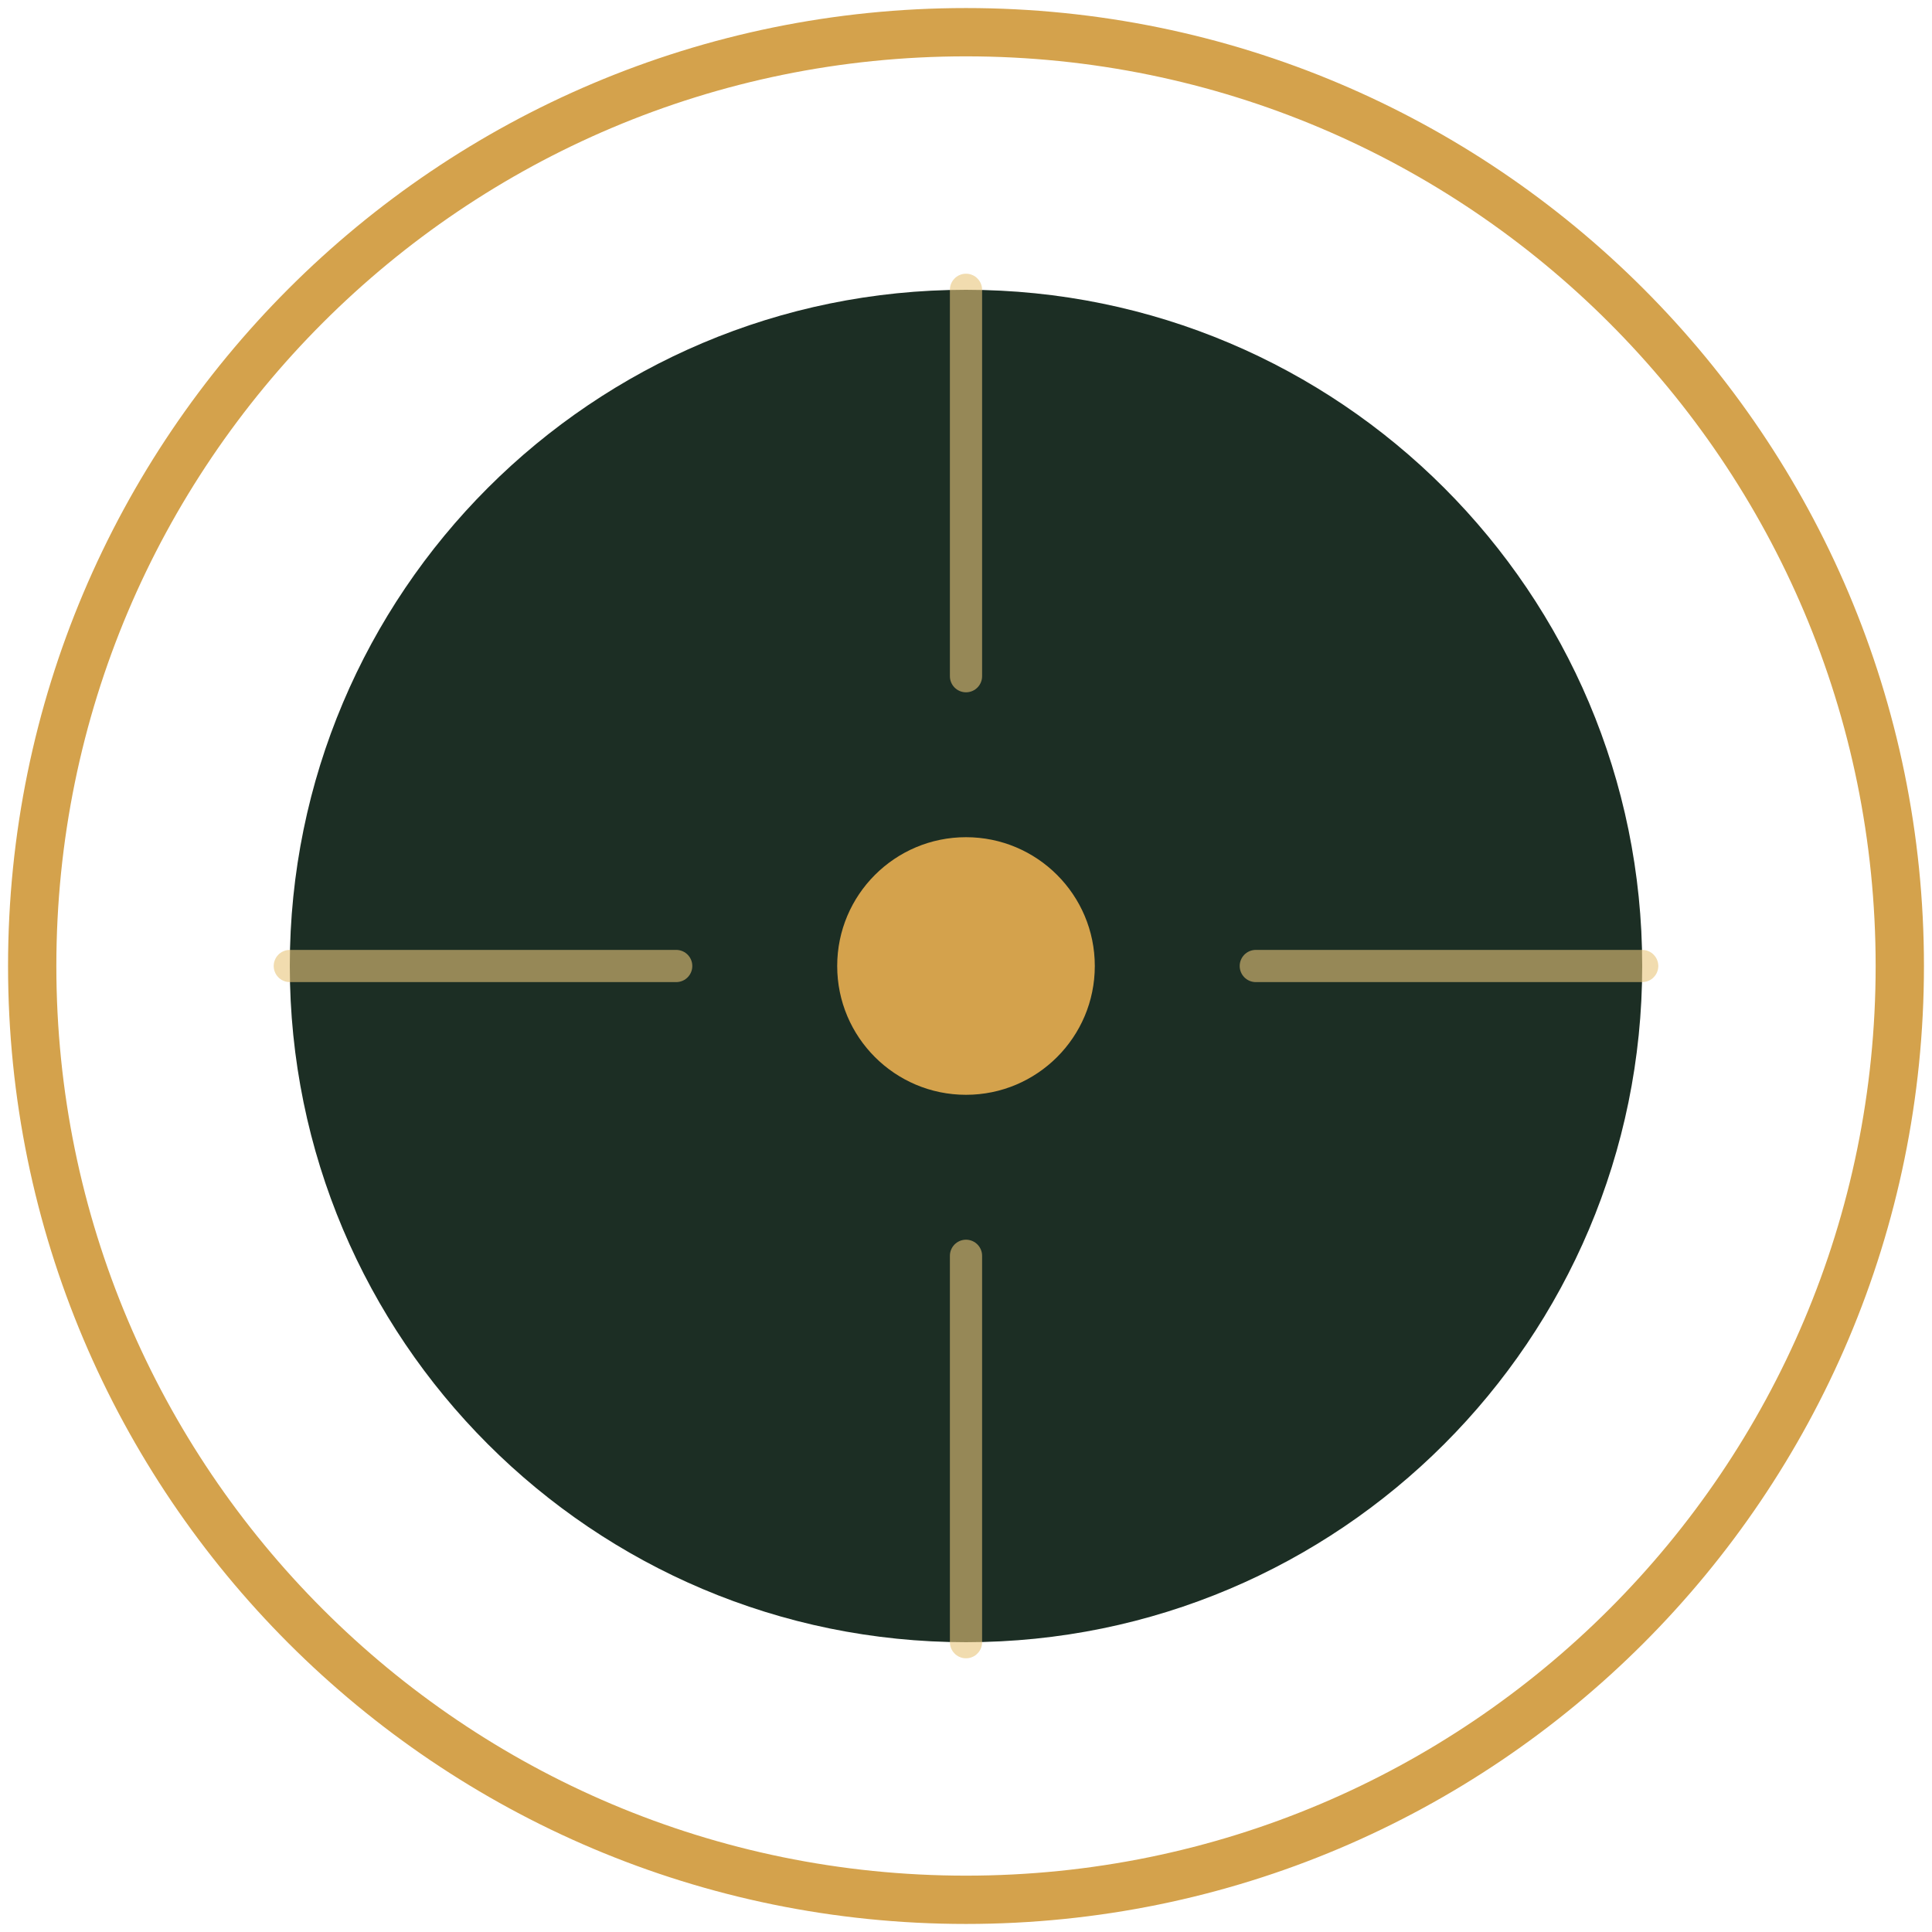
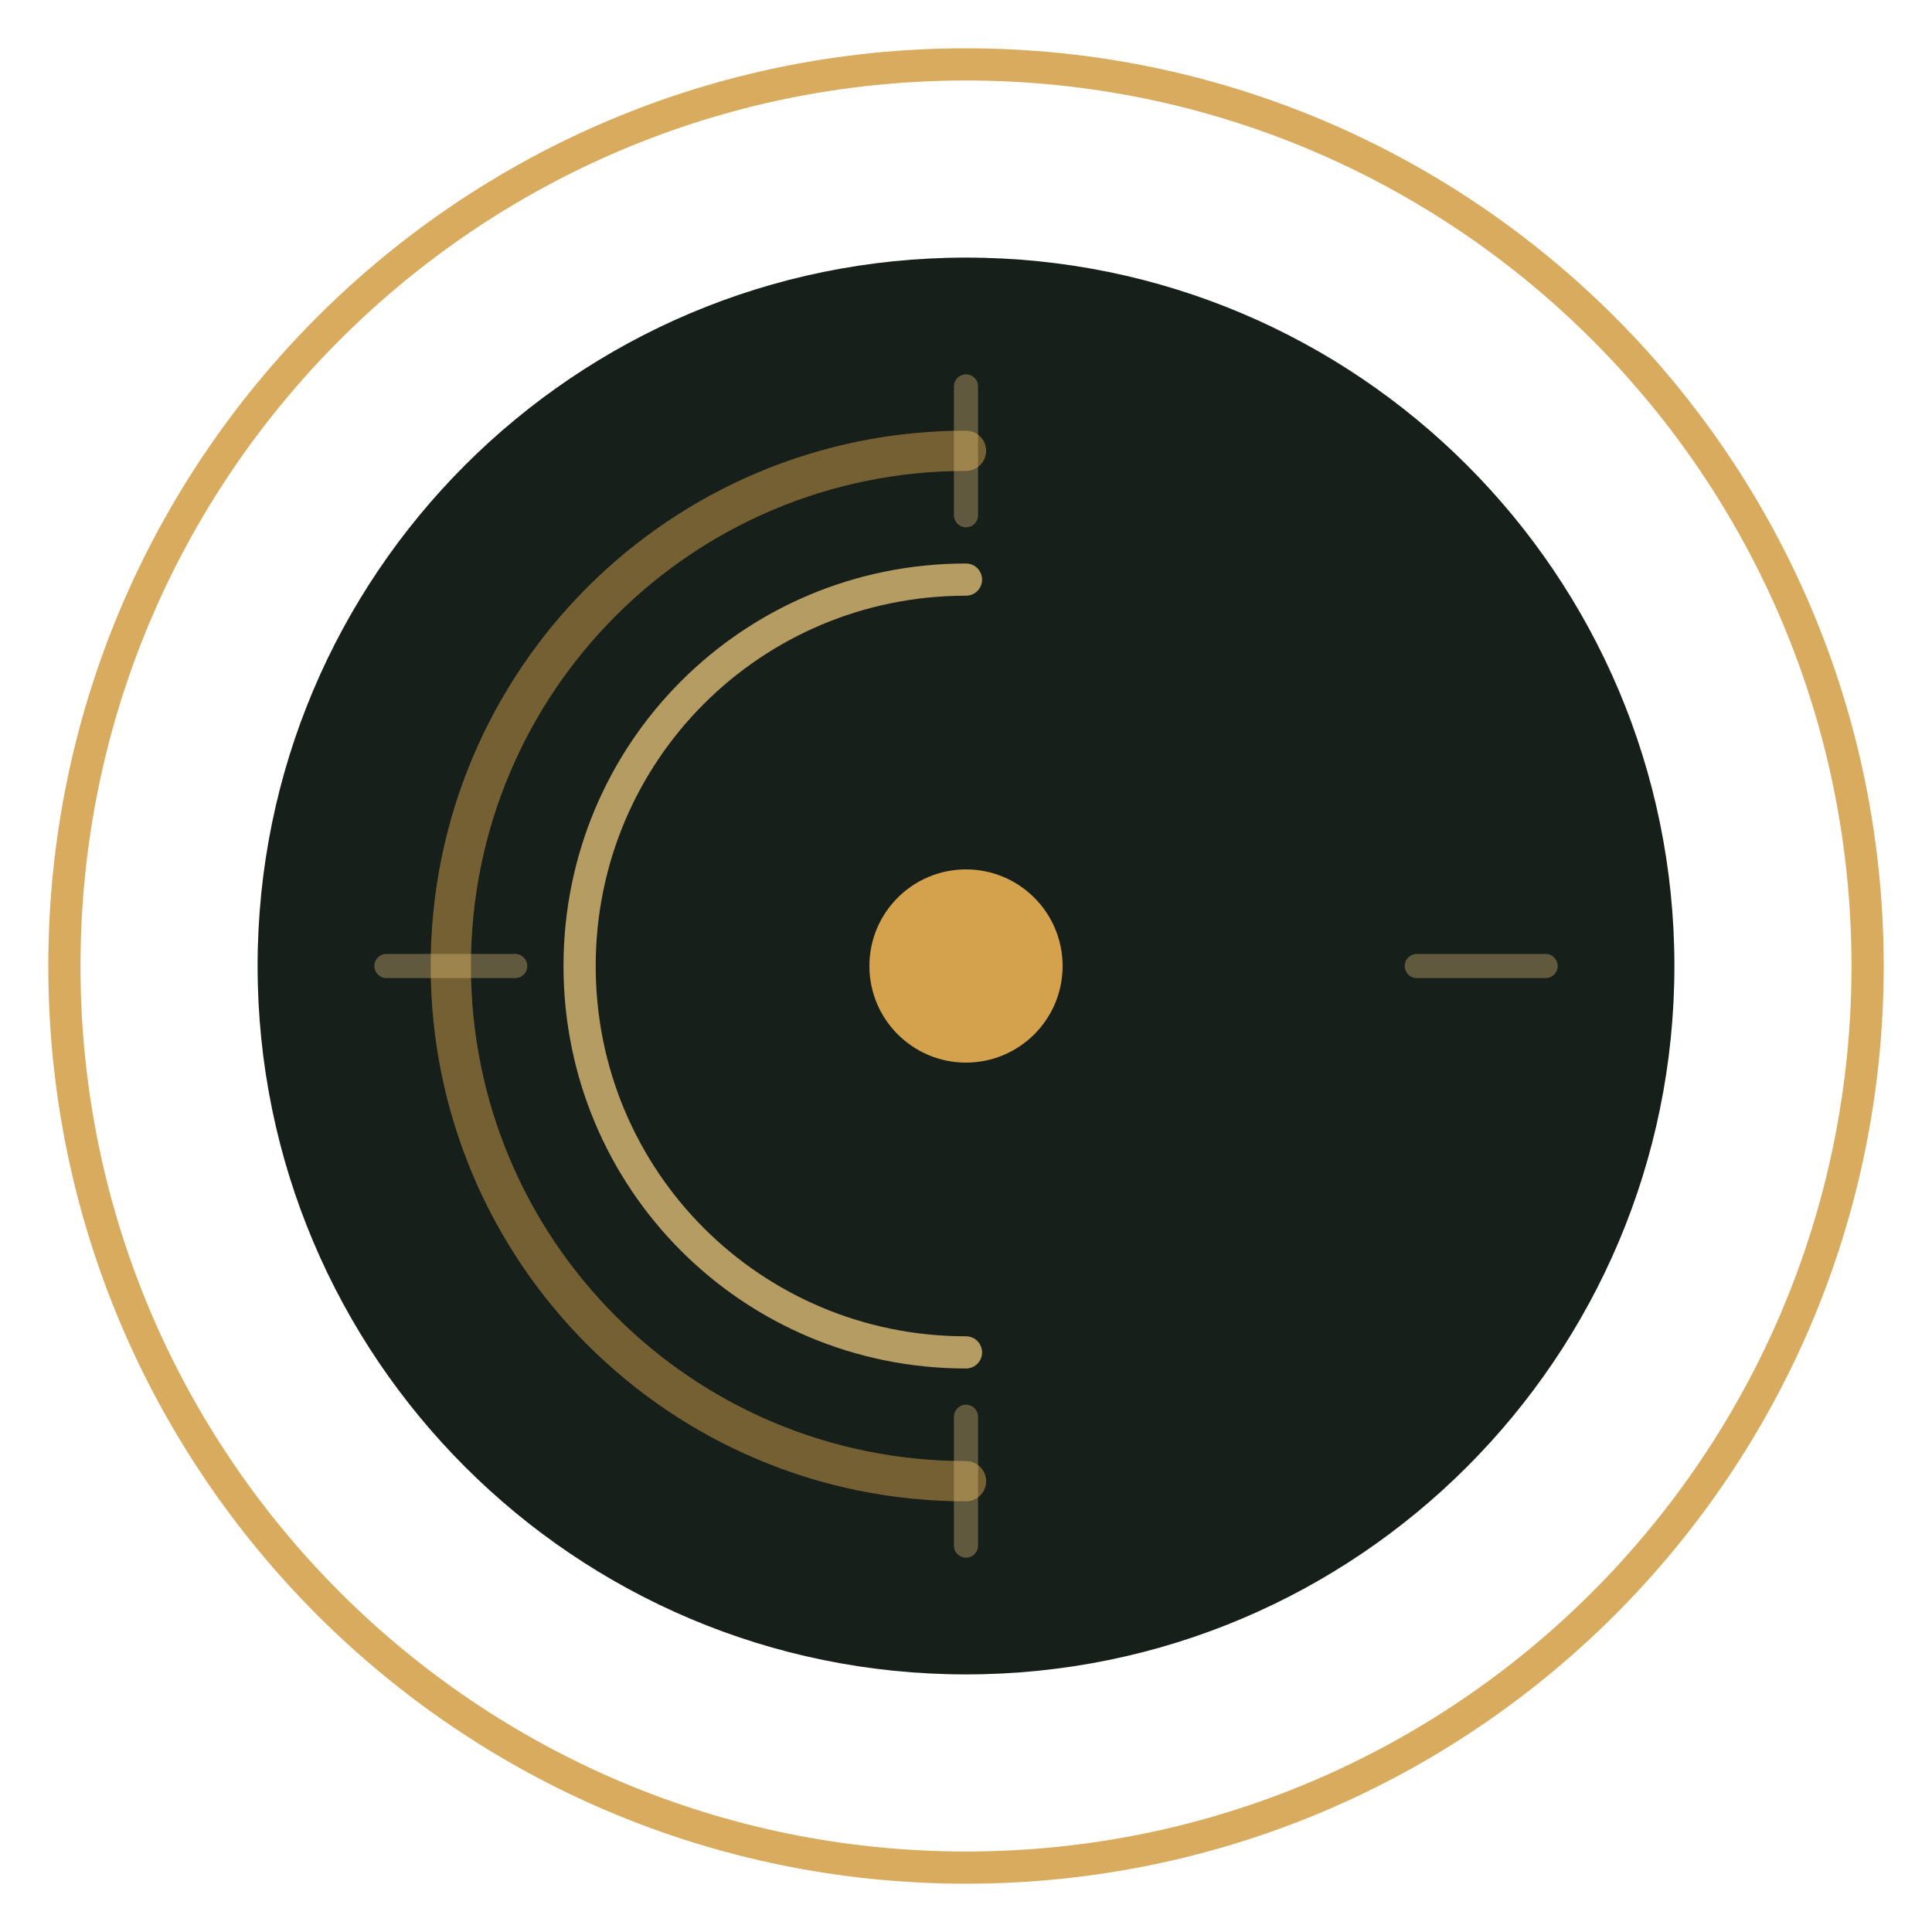
<svg xmlns="http://www.w3.org/2000/svg" viewBox="0 0 120 120" fill="none">
-   <circle cx="60" cy="60" r="58" stroke="#d4a24c" stroke-width="3" />
-   <circle cx="60" cy="60" r="42" fill="#1c2e24" />
-   <circle cx="60" cy="60" r="8" fill="#d4a24c" />
-   <path d="M60 18v24M60 78v24M18 60h24M78 60h24" stroke="#e8c57a" stroke-width="2" stroke-linecap="round" opacity="0.6" />
+   <circle cx="60" cy="60" r="56" stroke="#d4a24c" stroke-width="2" opacity="0.9" />
+   <circle cx="60" cy="60" r="44" fill="#171f1b" />
+   <path d="M60 28c-17.7 0-32 14.3-32 32s14.3 32 32 32" stroke="#d4a24c" stroke-width="2.5" stroke-linecap="round" opacity="0.5" />
+   <path d="M60 36c-13.3 0-24 10.7-24 24s10.7 24 24 24" stroke="#e8c57a" stroke-width="2" stroke-linecap="round" opacity="0.75" />
+   <circle cx="60" cy="60" r="6" fill="#d4a24c" />
+   <path d="M24 60h8M88 60h8M60 24v8M60 88v8" stroke="#e8c57a" stroke-width="1.5" stroke-linecap="round" opacity="0.35" />
</svg>
